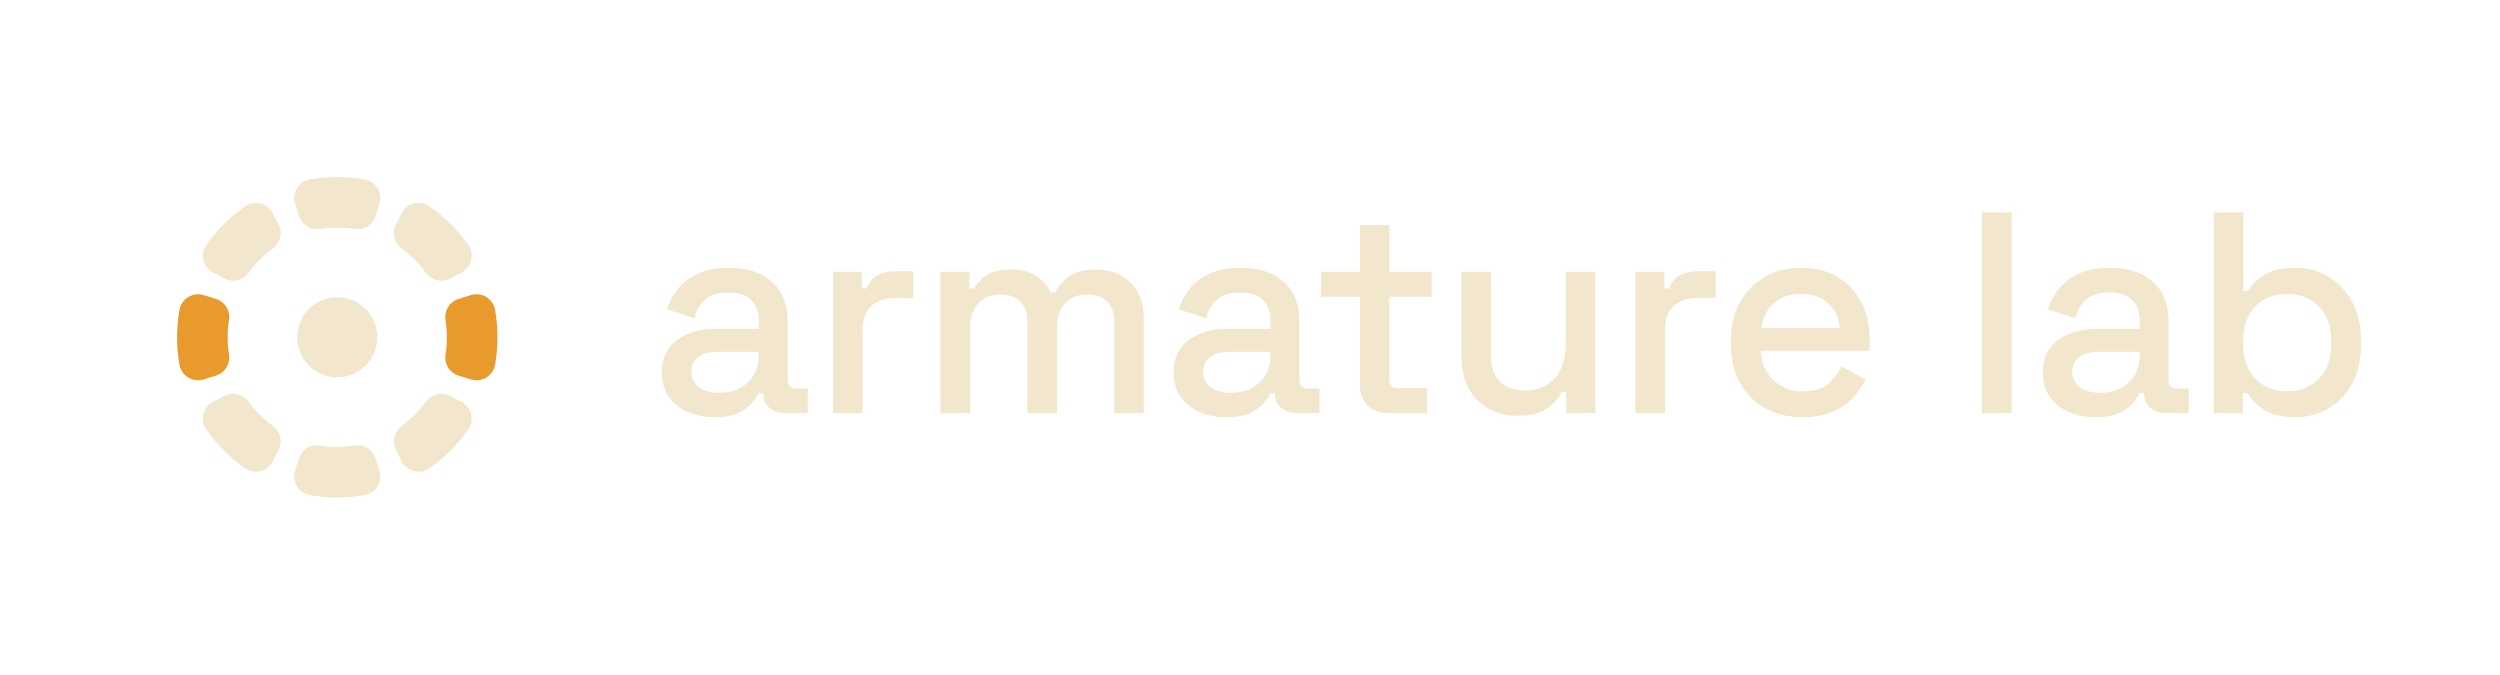
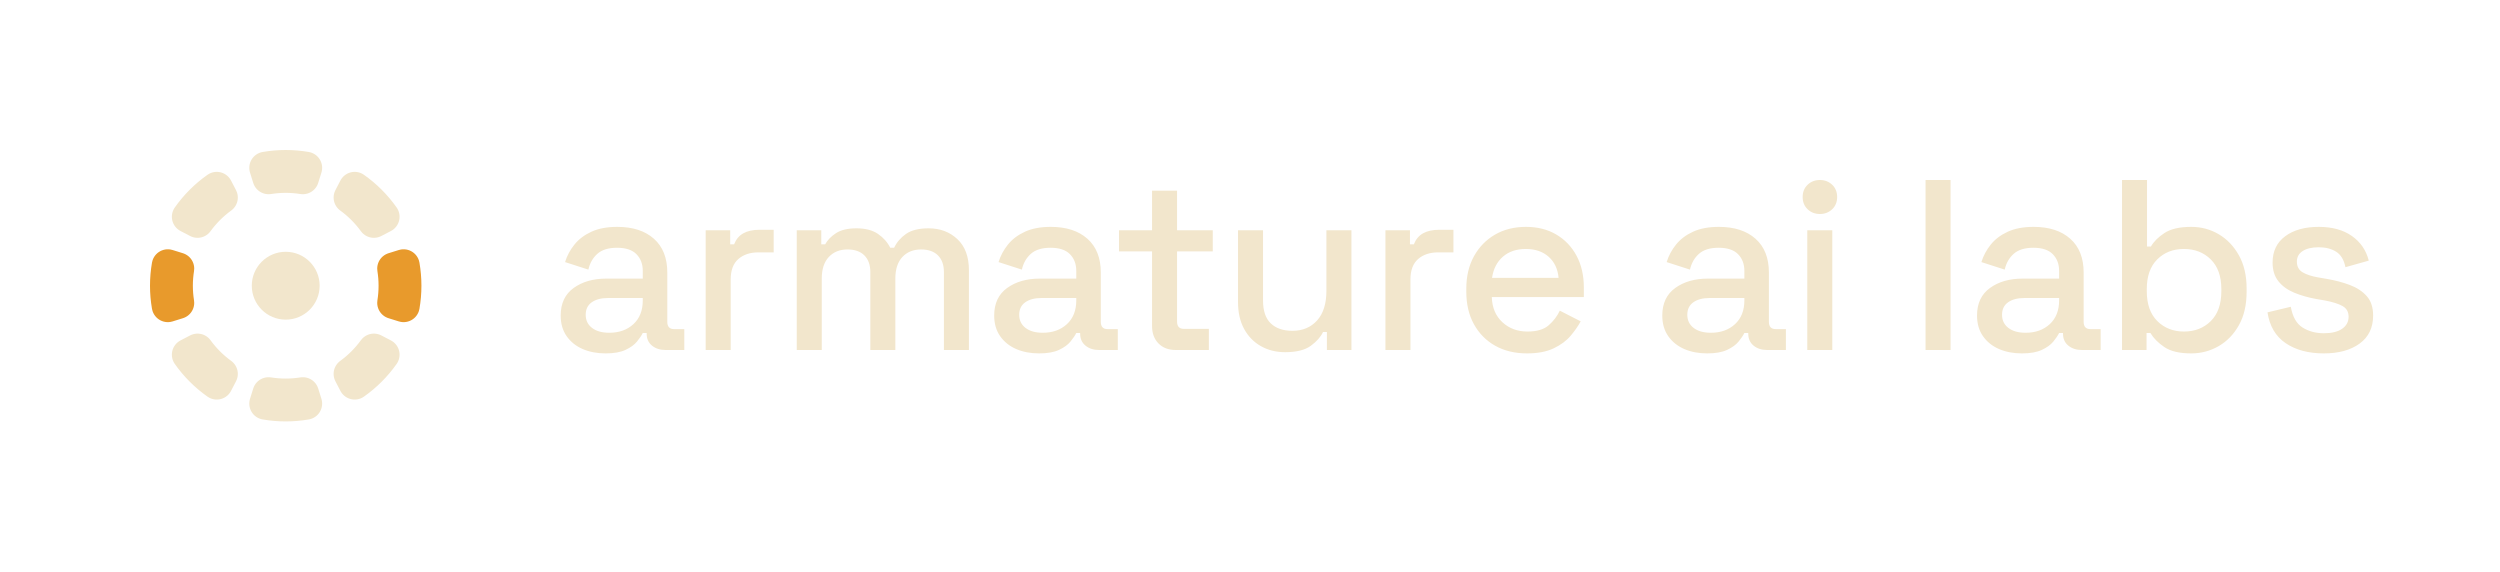
- <svg xmlns="http://www.w3.org/2000/svg" viewBox="0 0 593 160" width="593" height="160">
-   <g transform="translate(30,30)">
-     <path d="M69.31 22.62 A33.5 33.5 0 0 1 77.38 30.69 L74.69 32.09 A30.5 30.5 0 0 0 67.91 25.31 Z M77.38 69.31 A33.5 33.5 0 0 1 69.31 77.38 L67.91 74.69 A30.5 30.5 0 0 0 74.69 67.91 Z M55.70 83.01 A33.5 33.5 0 0 1 44.30 83.01 L45.20 80.12 A30.5 30.5 0 0 0 54.80 80.12 Z M30.69 77.38 A33.5 33.5 0 0 1 22.62 69.31 L25.31 67.91 A30.5 30.5 0 0 0 32.09 74.69 Z M22.62 30.69 A33.5 33.5 0 0 1 30.69 22.62 L32.09 25.31 A30.5 30.5 0 0 0 25.31 32.09 Z M44.30 16.99 A33.5 33.5 0 0 1 55.70 16.99 L54.80 19.88 A30.5 30.5 0 0 0 45.20 19.88 Z" fill="#F2E6CC" stroke="#F2E6CC" stroke-width="9.0" stroke-linejoin="round" />
-     <path d="M83.01 44.30 A33.5 33.5 0 0 1 83.01 55.70 L80.12 54.80 A30.5 30.5 0 0 0 80.12 45.20 Z M16.99 55.70 A33.5 33.5 0 0 1 16.99 44.30 L19.88 45.20 A30.5 30.5 0 0 0 19.88 54.80 Z" fill="#E89A2C" stroke="#E89A2C" stroke-width="9.0" stroke-linejoin="round" />
+ <svg xmlns="http://www.w3.org/2000/svg" viewBox="0 0 700 160" width="700" height="160">
+   <g transform="translate(30,30) scale(1)">
+     <path d="M69.31 22.62 A33.5 33.5 0 0 1 77.38 30.69 L74.69 32.09 A30.5 30.5 0 0 0 67.91 25.31 Z M77.38 69.31 A33.5 33.5 0 0 1 69.31 77.38 L67.91 74.69 A30.5 30.5 0 0 0 74.69 67.91 Z M55.70 83.01 A33.5 33.5 0 0 1 44.30 83.01 L45.20 80.12 A30.5 30.5 0 0 0 54.80 80.12 Z M30.69 77.38 A33.5 33.5 0 0 1 22.62 69.31 L25.31 67.91 A30.5 30.5 0 0 0 32.09 74.69 Z M22.62 30.69 A33.5 33.5 0 0 1 30.69 22.62 L32.09 25.31 A30.5 30.5 0 0 0 25.31 32.09 Z M44.30 16.99 A33.5 33.5 0 0 1 55.70 16.99 L54.80 19.88 A30.5 30.5 0 0 0 45.20 19.88 Z" fill="#F2E6CC" stroke="#F2E6CC" stroke-width="9" stroke-linejoin="round" />
+     <path d="M83.01 44.30 A33.5 33.5 0 0 1 83.01 55.70 L80.12 54.80 A30.5 30.5 0 0 0 80.12 45.20 Z M16.99 55.70 A33.5 33.5 0 0 1 16.99 44.30 L19.88 45.20 A30.5 30.5 0 0 0 19.88 54.80 Z" fill="#E89A2C" stroke="#E89A2C" stroke-width="9" stroke-linejoin="round" />
    <circle cx="50" cy="50" r="9.5" fill="#F2E6CC" />
  </g>
-   <g transform="translate(154,98.0)">
-     <path fill="#F2E6CC" d="M15.572 0.952Q11.968 0.952 9.146 -0.272Q6.324 -1.496 4.658 -3.876Q2.992 -6.256 2.992 -9.656Q2.992 -14.756 6.63 -17.374Q10.268 -19.992 15.776 -19.992H25.976V-22.168Q25.976 -25.024 24.208 -26.826Q22.44 -28.628 18.768 -28.628Q15.164 -28.628 13.26 -26.928Q11.356 -25.228 10.744 -22.508L4.216 -24.616Q5.032 -27.268 6.834 -29.512Q8.636 -31.756 11.594 -33.116Q14.552 -34.476 18.836 -34.476Q25.364 -34.476 29.104 -31.144Q32.844 -27.812 32.844 -21.692V-7.888Q32.844 -5.848 34.748 -5.848H37.604V0.0H32.368Q30.056 0.0 28.56 -1.224Q27.064 -2.448 27.064 -4.556V-4.76H25.976Q25.432 -3.672 24.344 -2.346Q23.256 -1.02 21.148 -0.034Q19.04 0.952 15.572 0.952ZM16.592 -4.828Q20.74 -4.828 23.358 -7.242Q25.976 -9.656 25.976 -13.872V-14.552H16.184Q13.396 -14.552 11.696 -13.362Q9.996 -12.172 9.996 -9.86Q9.996 -7.548 11.764 -6.188Q13.532 -4.828 16.592 -4.828Z M43.588 0.0V-33.524H50.456V-29.58H51.544Q52.36 -31.688 54.128 -32.674Q55.896 -33.66 58.616 -33.66H62.628V-27.336H58.344Q54.876 -27.336 52.734 -25.466Q50.592 -23.596 50.592 -19.72V0.0Z M69.088 0.0V-33.524H75.956V-29.58H77.044Q77.996 -31.348 80.07 -32.708Q82.144 -34.068 85.816 -34.068Q89.556 -34.068 91.834 -32.504Q94.112 -30.94 95.268 -28.628H96.356Q97.444 -30.94 99.688 -32.504Q101.932 -34.068 106.012 -34.068Q110.84 -34.068 114.07 -31.042Q117.3 -28.016 117.3 -22.304V0.0H110.296V-21.828Q110.296 -24.82 108.63 -26.486Q106.964 -28.152 103.904 -28.152Q100.64 -28.152 98.668 -26.044Q96.696 -23.936 96.696 -19.992V0.0H89.692V-21.828Q89.692 -24.82 88.026 -26.486Q86.36 -28.152 83.3 -28.152Q80.036 -28.152 78.064 -26.044Q76.092 -23.936 76.092 -19.992V0.0Z M136.952 0.952Q133.348 0.952 130.526 -0.272Q127.704 -1.496 126.038 -3.876Q124.372 -6.256 124.372 -9.656Q124.372 -14.756 128.01 -17.374Q131.648 -19.992 137.156 -19.992H147.356V-22.168Q147.356 -25.024 145.588 -26.826Q143.82 -28.628 140.148 -28.628Q136.544 -28.628 134.64 -26.928Q132.736 -25.228 132.124 -22.508L125.596 -24.616Q126.412 -27.268 128.214 -29.512Q130.016 -31.756 132.974 -33.116Q135.932 -34.476 140.216 -34.476Q146.744 -34.476 150.484 -31.144Q154.224 -27.812 154.224 -21.692V-7.888Q154.224 -5.848 156.128 -5.848H158.984V0.0H153.748Q151.436 0.0 149.94 -1.224Q148.444 -2.448 148.444 -4.556V-4.76H147.356Q146.812 -3.672 145.724 -2.346Q144.636 -1.02 142.528 -0.034Q140.42 0.952 136.952 0.952ZM137.972 -4.828Q142.12 -4.828 144.738 -7.242Q147.356 -9.656 147.356 -13.872V-14.552H137.564Q134.776 -14.552 133.076 -13.362Q131.376 -12.172 131.376 -9.86Q131.376 -7.548 133.144 -6.188Q134.912 -4.828 137.972 -4.828Z M175.236 0.0Q172.176 0.0 170.374 -1.836Q168.572 -3.672 168.572 -6.732V-27.608H159.324V-33.524H168.572V-44.608H175.576V-33.524H185.572V-27.608H175.576V-7.956Q175.576 -5.916 177.48 -5.916H184.484V0.0Z M205.836 0.612Q202.028 0.612 199.036 -1.088Q196.044 -2.788 194.344 -5.916Q192.644 -9.044 192.644 -13.396V-33.524H199.648V-13.872Q199.648 -9.52 201.824 -7.446Q204.0 -5.372 207.876 -5.372Q212.16 -5.372 214.778 -8.262Q217.396 -11.152 217.396 -16.592V-33.524H224.4V0.0H217.532V-5.032H216.444Q215.492 -2.992 213.044 -1.19Q210.596 0.612 205.836 0.612Z M233.92 0.0V-33.524H240.788V-29.58H241.876Q242.692 -31.688 244.46 -32.674Q246.228 -33.66 248.948 -33.66H252.96V-27.336H248.676Q245.208 -27.336 243.066 -25.466Q240.924 -23.596 240.924 -19.72V0.0Z M273.564 0.952Q268.464 0.952 264.656 -1.19Q260.848 -3.332 258.706 -7.208Q256.564 -11.084 256.564 -16.32V-17.136Q256.564 -22.372 258.706 -26.248Q260.848 -30.124 264.588 -32.3Q268.328 -34.476 273.292 -34.476Q278.12 -34.476 281.758 -32.334Q285.396 -30.192 287.436 -26.384Q289.476 -22.576 289.476 -17.476V-14.824H263.704Q263.84 -10.404 266.662 -7.786Q269.484 -5.168 273.7 -5.168Q277.644 -5.168 279.65 -6.936Q281.656 -8.704 282.744 -11.016L288.592 -8.024Q287.572 -6.12 285.804 -4.012Q284.036 -1.904 281.044 -0.476Q278.052 0.952 273.564 0.952ZM263.772 -20.196H282.404Q282.064 -23.936 279.616 -26.112Q277.168 -28.288 273.224 -28.288Q269.28 -28.288 266.798 -26.112Q264.316 -23.936 263.772 -20.196Z" />
-     <path fill="#F2E6CC" d="M316.132 0.0V-47.6H323.136V0.0Z M343.128 0.952Q339.524 0.952 336.702 -0.272Q333.88 -1.496 332.214 -3.876Q330.548 -6.256 330.548 -9.656Q330.548 -14.756 334.186 -17.374Q337.824 -19.992 343.332 -19.992H353.532V-22.168Q353.532 -25.024 351.764 -26.826Q349.996 -28.628 346.324 -28.628Q342.72 -28.628 340.816 -26.928Q338.912 -25.228 338.3 -22.508L331.772 -24.616Q332.588 -27.268 334.39 -29.512Q336.192 -31.756 339.15 -33.116Q342.108 -34.476 346.392 -34.476Q352.92 -34.476 356.66 -31.144Q360.4 -27.812 360.4 -21.692V-7.888Q360.4 -5.848 362.304 -5.848H365.16V0.0H359.924Q357.612 0.0 356.116 -1.224Q354.62 -2.448 354.62 -4.556V-4.76H353.532Q352.988 -3.672 351.9 -2.346Q350.812 -1.02 348.704 -0.034Q346.596 0.952 343.128 0.952ZM344.148 -4.828Q348.296 -4.828 350.914 -7.242Q353.532 -9.656 353.532 -13.872V-14.552H343.74Q340.952 -14.552 339.252 -13.362Q337.552 -12.172 337.552 -9.86Q337.552 -7.548 339.32 -6.188Q341.088 -4.828 344.148 -4.828Z M390.524 0.952Q385.628 0.952 383.01 -0.816Q380.392 -2.584 379.1 -4.76H378.012V0.0H371.144V-47.6H378.148V-28.968H379.236Q380.392 -31.008 383.01 -32.742Q385.628 -34.476 390.524 -34.476Q394.74 -34.476 398.242 -32.402Q401.744 -30.328 403.886 -26.486Q406.028 -22.644 406.028 -17.272V-16.252Q406.028 -10.812 403.886 -6.97Q401.744 -3.128 398.208 -1.088Q394.672 0.952 390.524 0.952ZM388.484 -5.168Q393.04 -5.168 395.998 -8.092Q398.956 -11.016 398.956 -16.456V-17.068Q398.956 -22.44 395.998 -25.364Q393.04 -28.288 388.484 -28.288Q383.928 -28.288 381.004 -25.364Q378.08 -22.44 378.08 -17.068V-16.456Q378.08 -11.016 381.038 -8.092Q383.996 -5.168 388.484 -5.168Z" />
+   <g transform="translate(154,98) scale(0.68,-0.68)">
+     <path fill="#F2E6CC" d="M22.9 -1.4 Q17.6 -1.4 13.45 0.4 Q9.3 2.2 6.85 5.7 Q4.4 9.2 4.4 14.2 Q4.4 21.7 9.75 25.55 Q15.1 29.4 23.2 29.4 L38.2 29.4 L38.2 32.6 Q38.2 36.8 35.6 39.45 Q33 42.1 27.6 42.1 Q22.3 42.1 19.5 39.6 Q16.7 37.1 15.8 33.1 L6.2 36.2 Q7.4 40.1 10.05 43.4 Q12.7 46.7 17.05 48.7 Q21.4 50.7 27.7 50.7 Q37.3 50.7 42.8 45.8 Q48.3 40.9 48.3 31.9 L48.3 11.6 Q48.3 8.6 51.1 8.6 L55.3 8.6 L55.3 0 L47.6 0 Q44.2 0 42 1.8 Q39.8 3.6 39.8 6.7 L39.8 7 L38.2 7 Q37.4 5.4 35.8 3.45 Q34.2 1.5 31.1 0.05 Q28 -1.4 22.9 -1.4 Z M24.4 7.1 Q30.5 7.1 34.35 10.65 Q38.2 14.2 38.2 20.4 L38.2 21.4 L23.8 21.4 Q19.7 21.4 17.2 19.65 Q14.7 17.9 14.7 14.5 Q14.7 11.1 17.3 9.1 Q19.9 7.1 24.4 7.1 Z M64.1 0 L64.1 49.3 L74.2 49.3 L74.2 43.5 L75.8 43.5 Q77 46.6 79.6 48.05 Q82.2 49.5 86.2 49.5 L92.1 49.5 L92.1 40.2 L85.8 40.2 Q80.7 40.2 77.55 37.45 Q74.4 34.7 74.4 29 L74.4 0 Z M101.6 0 L101.6 49.3 L111.7 49.3 L111.7 43.5 L113.3 43.5 Q114.7 46.1 117.75 48.1 Q120.8 50.1 126.2 50.1 Q131.7 50.1 135.05 47.8 Q138.4 45.5 140.1 42.1 L141.7 42.1 Q143.3 45.5 146.6 47.8 Q149.9 50.1 155.9 50.1 Q163 50.1 167.75 45.65 Q172.5 41.2 172.5 32.8 L172.5 0 L162.2 0 L162.2 32.1 Q162.2 36.5 159.75 38.95 Q157.3 41.4 152.8 41.4 Q148 41.4 145.1 38.3 Q142.2 35.2 142.2 29.4 L142.2 0 L131.9 0 L131.9 32.1 Q131.9 36.5 129.45 38.95 Q127 41.4 122.5 41.4 Q117.7 41.4 114.8 38.3 Q111.9 35.2 111.9 29.4 L111.9 0 Z M201.4 -1.4 Q196.1 -1.4 191.95 0.4 Q187.8 2.2 185.35 5.7 Q182.9 9.2 182.9 14.2 Q182.9 21.7 188.25 25.55 Q193.6 29.4 201.7 29.4 L216.7 29.4 L216.7 32.6 Q216.7 36.8 214.1 39.45 Q211.5 42.1 206.1 42.1 Q200.8 42.1 198 39.6 Q195.2 37.1 194.3 33.1 L184.7 36.2 Q185.9 40.1 188.55 43.4 Q191.2 46.7 195.55 48.7 Q199.9 50.7 206.2 50.7 Q215.8 50.7 221.3 45.8 Q226.8 40.9 226.8 31.9 L226.8 11.6 Q226.8 8.6 229.6 8.6 L233.8 8.6 L233.8 0 L226.1 0 Q222.7 0 220.5 1.8 Q218.3 3.6 218.3 6.7 L218.3 7 L216.7 7 Q215.9 5.4 214.3 3.45 Q212.7 1.5 209.6 0.05 Q206.5 -1.4 201.4 -1.4 Z M202.9 7.1 Q209 7.1 212.85 10.65 Q216.7 14.2 216.7 20.4 L216.7 21.4 L202.3 21.4 Q198.2 21.4 195.7 19.65 Q193.2 17.9 193.2 14.5 Q193.2 11.1 195.8 9.1 Q198.4 7.1 202.9 7.1 Z M257.7 0 Q253.2 0 250.55 2.7 Q247.9 5.4 247.9 9.9 L247.9 40.6 L234.3 40.6 L234.3 49.3 L247.9 49.3 L247.9 65.6 L258.2 65.6 L258.2 49.3 L272.9 49.3 L272.9 40.6 L258.2 40.6 L258.2 11.7 Q258.2 8.7 261 8.7 L271.3 8.7 L271.3 0 Z M302.7 -0.9 Q297.1 -0.9 292.7 1.6 Q288.3 4.1 285.8 8.7 Q283.3 13.3 283.3 19.7 L283.3 49.3 L293.6 49.3 L293.6 20.4 Q293.6 14 296.8 10.95 Q300 7.9 305.7 7.9 Q312 7.9 315.85 12.15 Q319.7 16.4 319.7 24.4 L319.7 49.3 L330 49.3 L330 0 L319.9 0 L319.9 7.4 L318.3 7.4 Q316.9 4.4 313.3 1.75 Q309.7 -0.9 302.7 -0.9 Z M344 0 L344 49.3 L354.1 49.3 L354.1 43.5 L355.7 43.5 Q356.9 46.6 359.5 48.05 Q362.1 49.5 366.1 49.5 L372 49.5 L372 40.2 L365.7 40.2 Q360.6 40.2 357.45 37.45 Q354.3 34.7 354.3 29 L354.3 0 Z M402.3 -1.4 Q394.8 -1.4 389.2 1.75 Q383.6 4.9 380.45 10.6 Q377.3 16.3 377.3 24 L377.3 25.2 Q377.3 32.9 380.45 38.6 Q383.6 44.3 389.1 47.5 Q394.6 50.7 401.9 50.7 Q409 50.7 414.35 47.55 Q419.7 44.4 422.7 38.8 Q425.7 33.2 425.7 25.7 L425.7 21.8 L387.8 21.8 Q388 15.3 392.15 11.45 Q396.3 7.6 402.5 7.6 Q408.3 7.6 411.25 10.2 Q414.2 12.8 415.8 16.2 L424.4 11.8 Q422.9 9 420.3 5.9 Q417.7 2.8 413.3 0.7 Q408.9 -1.4 402.3 -1.4 Z M387.9 29.7 L415.3 29.7 Q414.8 35.2 411.2 38.4 Q407.6 41.6 401.8 41.6 Q396 41.6 392.35 38.4 Q388.7 35.2 387.9 29.7 Z M476.5 -1.4 Q471.2 -1.4 467.05 0.4 Q462.9 2.2 460.45 5.7 Q458 9.2 458 14.2 Q458 21.7 463.35 25.55 Q468.7 29.4 476.8 29.4 L491.8 29.4 L491.8 32.6 Q491.8 36.8 489.2 39.45 Q486.6 42.1 481.2 42.1 Q475.9 42.1 473.1 39.6 Q470.3 37.1 469.4 33.1 L459.8 36.2 Q461 40.1 463.65 43.4 Q466.3 46.7 470.65 48.7 Q475 50.7 481.3 50.7 Q490.9 50.7 496.4 45.8 Q501.9 40.9 501.9 31.9 L501.9 11.6 Q501.9 8.6 504.7 8.6 L508.9 8.6 L508.9 0 L501.2 0 Q497.8 0 495.6 1.8 Q493.4 3.6 493.4 6.7 L493.4 7 L491.8 7 Q491 5.4 489.4 3.45 Q487.8 1.5 484.7 0.05 Q481.6 -1.4 476.5 -1.4 Z M478 7.1 Q484.1 7.1 487.95 10.65 Q491.8 14.2 491.8 20.4 L491.8 21.4 L477.4 21.4 Q473.3 21.4 470.8 19.65 Q468.3 17.9 468.3 14.5 Q468.3 11.1 470.9 9.1 Q473.5 7.1 478 7.1 Z M517.7 0 L517.7 49.3 L528 49.3 L528 0 Z M522.9 56 Q519.9 56 517.85 57.95 Q515.8 59.9 515.8 63 Q515.8 66.1 517.85 68.05 Q519.9 70 522.9 70 Q525.9 70 527.95 68.05 Q530 66.1 530 63 Q530 59.9 527.95 57.95 Q525.9 56 522.9 56 Z M566.4 0 L566.4 70 L576.7 70 L576.7 0 Z M606.1 -1.4 Q600.8 -1.4 596.65 0.4 Q592.5 2.2 590.05 5.7 Q587.6 9.2 587.6 14.2 Q587.6 21.7 592.95 25.55 Q598.3 29.4 606.4 29.4 L621.4 29.4 L621.4 32.6 Q621.4 36.8 618.8 39.45 Q616.2 42.1 610.8 42.1 Q605.5 42.1 602.7 39.6 Q599.9 37.1 599 33.1 L589.4 36.2 Q590.6 40.1 593.25 43.4 Q595.9 46.7 600.25 48.7 Q604.6 50.7 610.9 50.7 Q620.5 50.7 626 45.8 Q631.5 40.9 631.5 31.9 L631.5 11.6 Q631.5 8.6 634.3 8.6 L638.5 8.6 L638.5 0 L630.8 0 Q627.4 0 625.2 1.8 Q623 3.6 623 6.7 L623 7 L621.4 7 Q620.6 5.4 619 3.45 Q617.4 1.5 614.3 0.05 Q611.2 -1.4 606.1 -1.4 Z M607.6 7.1 Q613.7 7.1 617.55 10.65 Q621.4 14.2 621.4 20.4 L621.4 21.4 L607 21.4 Q602.9 21.4 600.4 19.65 Q597.9 17.9 597.9 14.5 Q597.9 11.1 600.5 9.1 Q603.1 7.1 607.6 7.1 Z M675.8 -1.4 Q668.6 -1.4 664.75 1.2 Q660.9 3.8 659 7 L657.4 7 L657.4 0 L647.3 0 L647.3 70 L657.6 70 L657.6 42.6 L659.2 42.6 Q660.9 45.6 664.75 48.15 Q668.6 50.7 675.8 50.7 Q682 50.7 687.15 47.65 Q692.3 44.6 695.45 38.95 Q698.6 33.3 698.6 25.4 L698.6 23.9 Q698.6 15.9 695.45 10.25 Q692.3 4.6 687.1 1.6 Q681.9 -1.4 675.8 -1.4 Z M672.8 7.6 Q679.5 7.6 683.85 11.9 Q688.2 16.2 688.2 24.2 L688.2 25.1 Q688.2 33 683.85 37.3 Q679.5 41.6 672.8 41.6 Q666.1 41.6 661.8 37.3 Q657.5 33 657.5 25.1 L657.5 24.2 Q657.5 16.2 661.85 11.9 Q666.2 7.6 672.8 7.6 Z M730.4 -1.4 Q720.9 -1.4 714.7 2.8 Q708.5 7 707.2 15.5 L716.8 17.8 Q717.9 11.6 721.65 9.25 Q725.4 6.9 730.4 6.9 Q735.3 6.9 737.95 8.75 Q740.6 10.6 740.6 13.7 Q740.6 16.7 738.1 18.1 Q735.6 19.5 730.8 20.4 L727.3 21 Q722.3 21.9 718.2 23.6 Q714.1 25.3 711.7 28.3 Q709.3 31.3 709.3 36 Q709.3 43 714.5 46.85 Q719.7 50.7 728.3 50.7 Q736.6 50.7 741.95 46.95 Q747.3 43.2 748.9 36.8 L739.3 34.1 Q738.4 38.6 735.5 40.45 Q732.6 42.3 728.3 42.3 Q724.1 42.3 721.7 40.75 Q719.3 39.2 719.3 36.4 Q719.3 33.4 721.65 32 Q724 30.6 728 29.9 L731.5 29.3 Q736.8 28.4 741.15 26.75 Q745.5 25.1 748.1 22.15 Q750.7 19.2 750.7 14.2 Q750.7 6.7 745.15 2.65 Q739.6 -1.4 730.4 -1.4 Z" />
  </g>
</svg>
